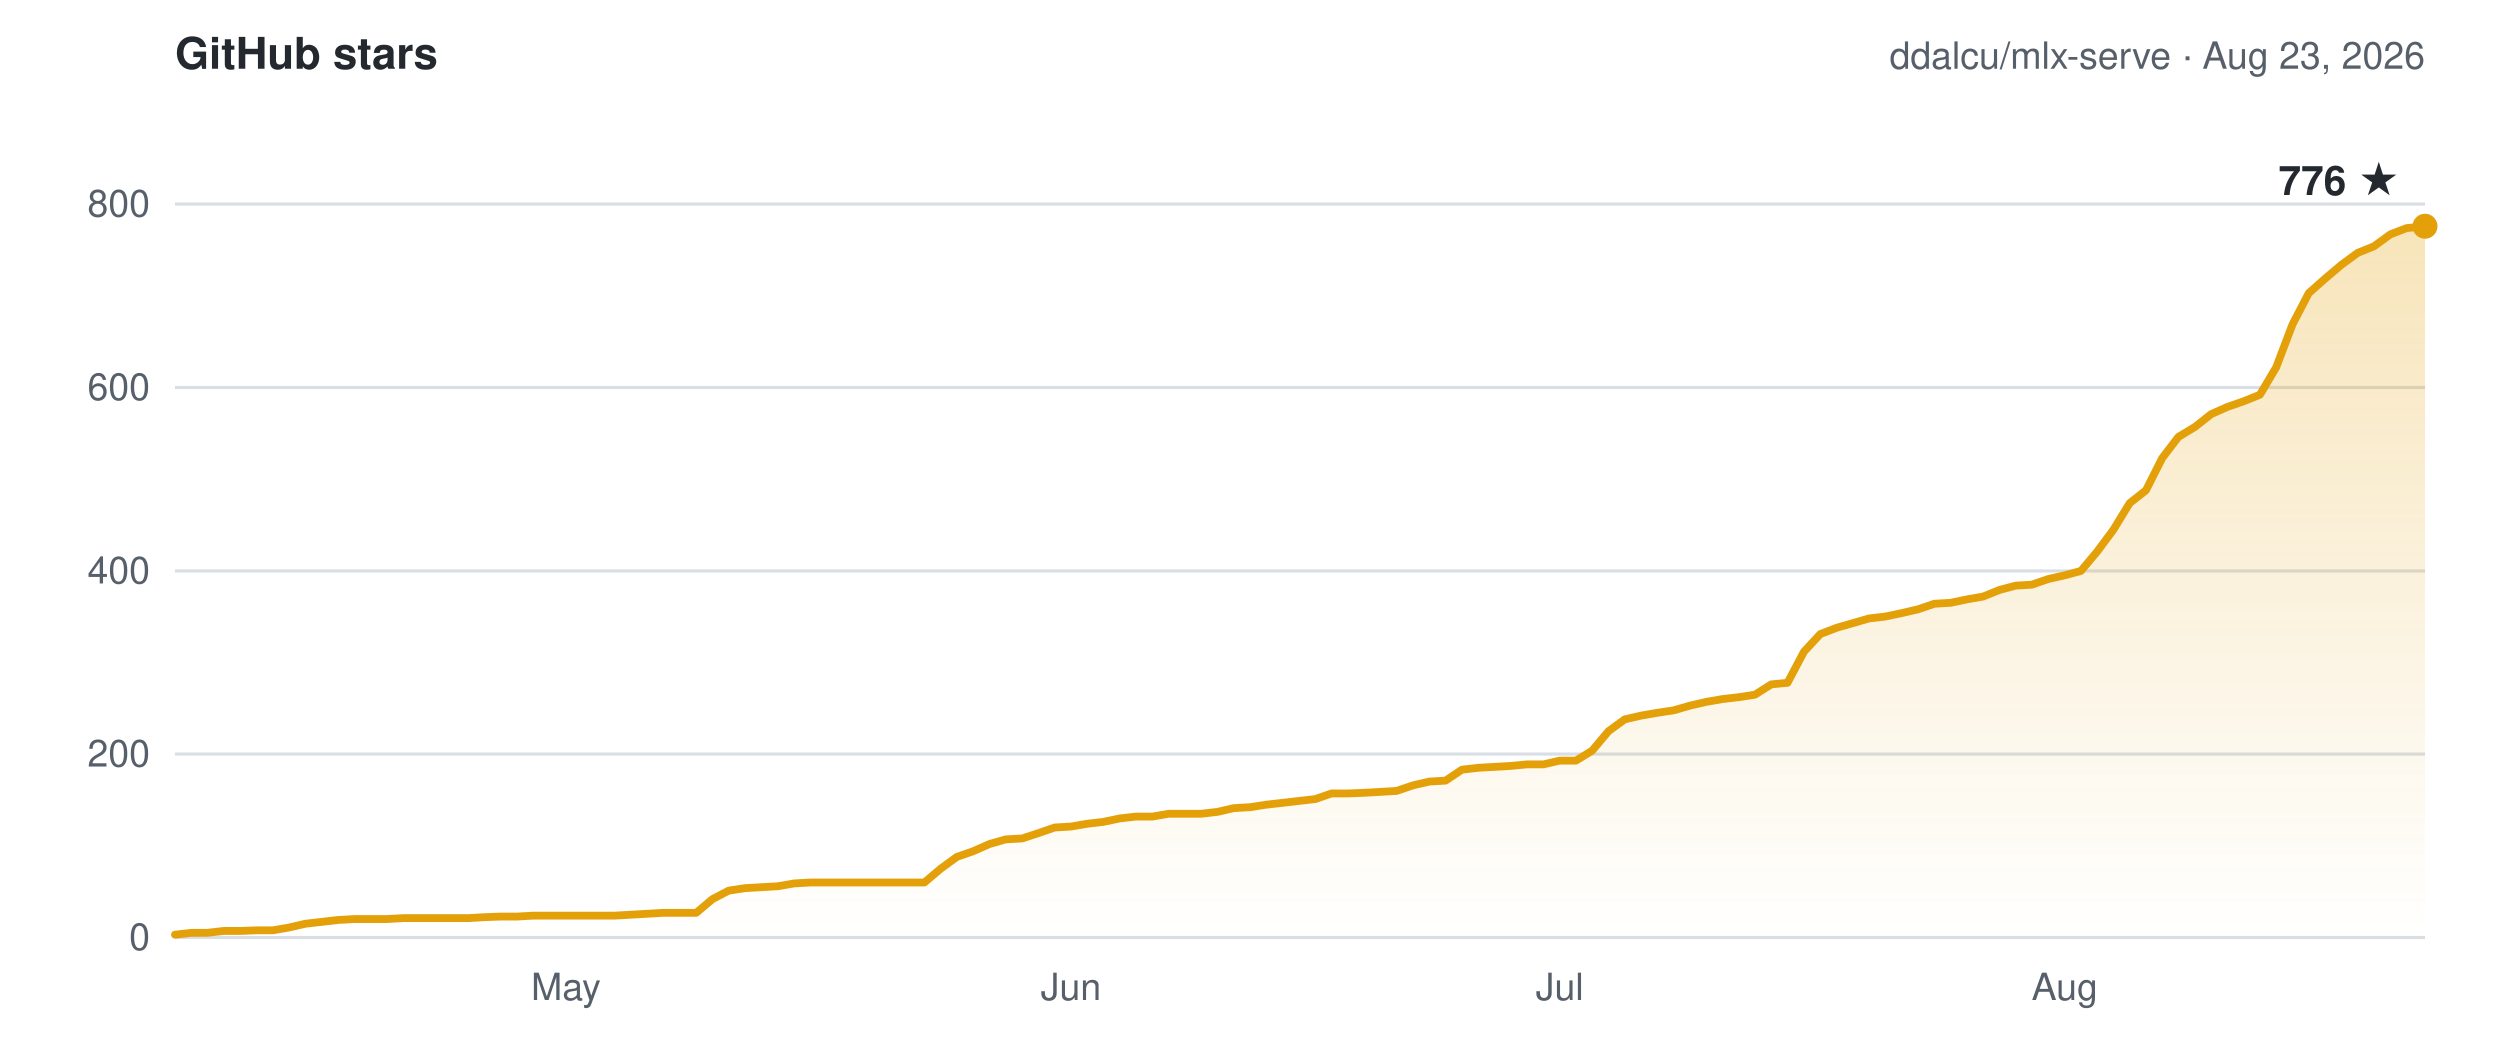
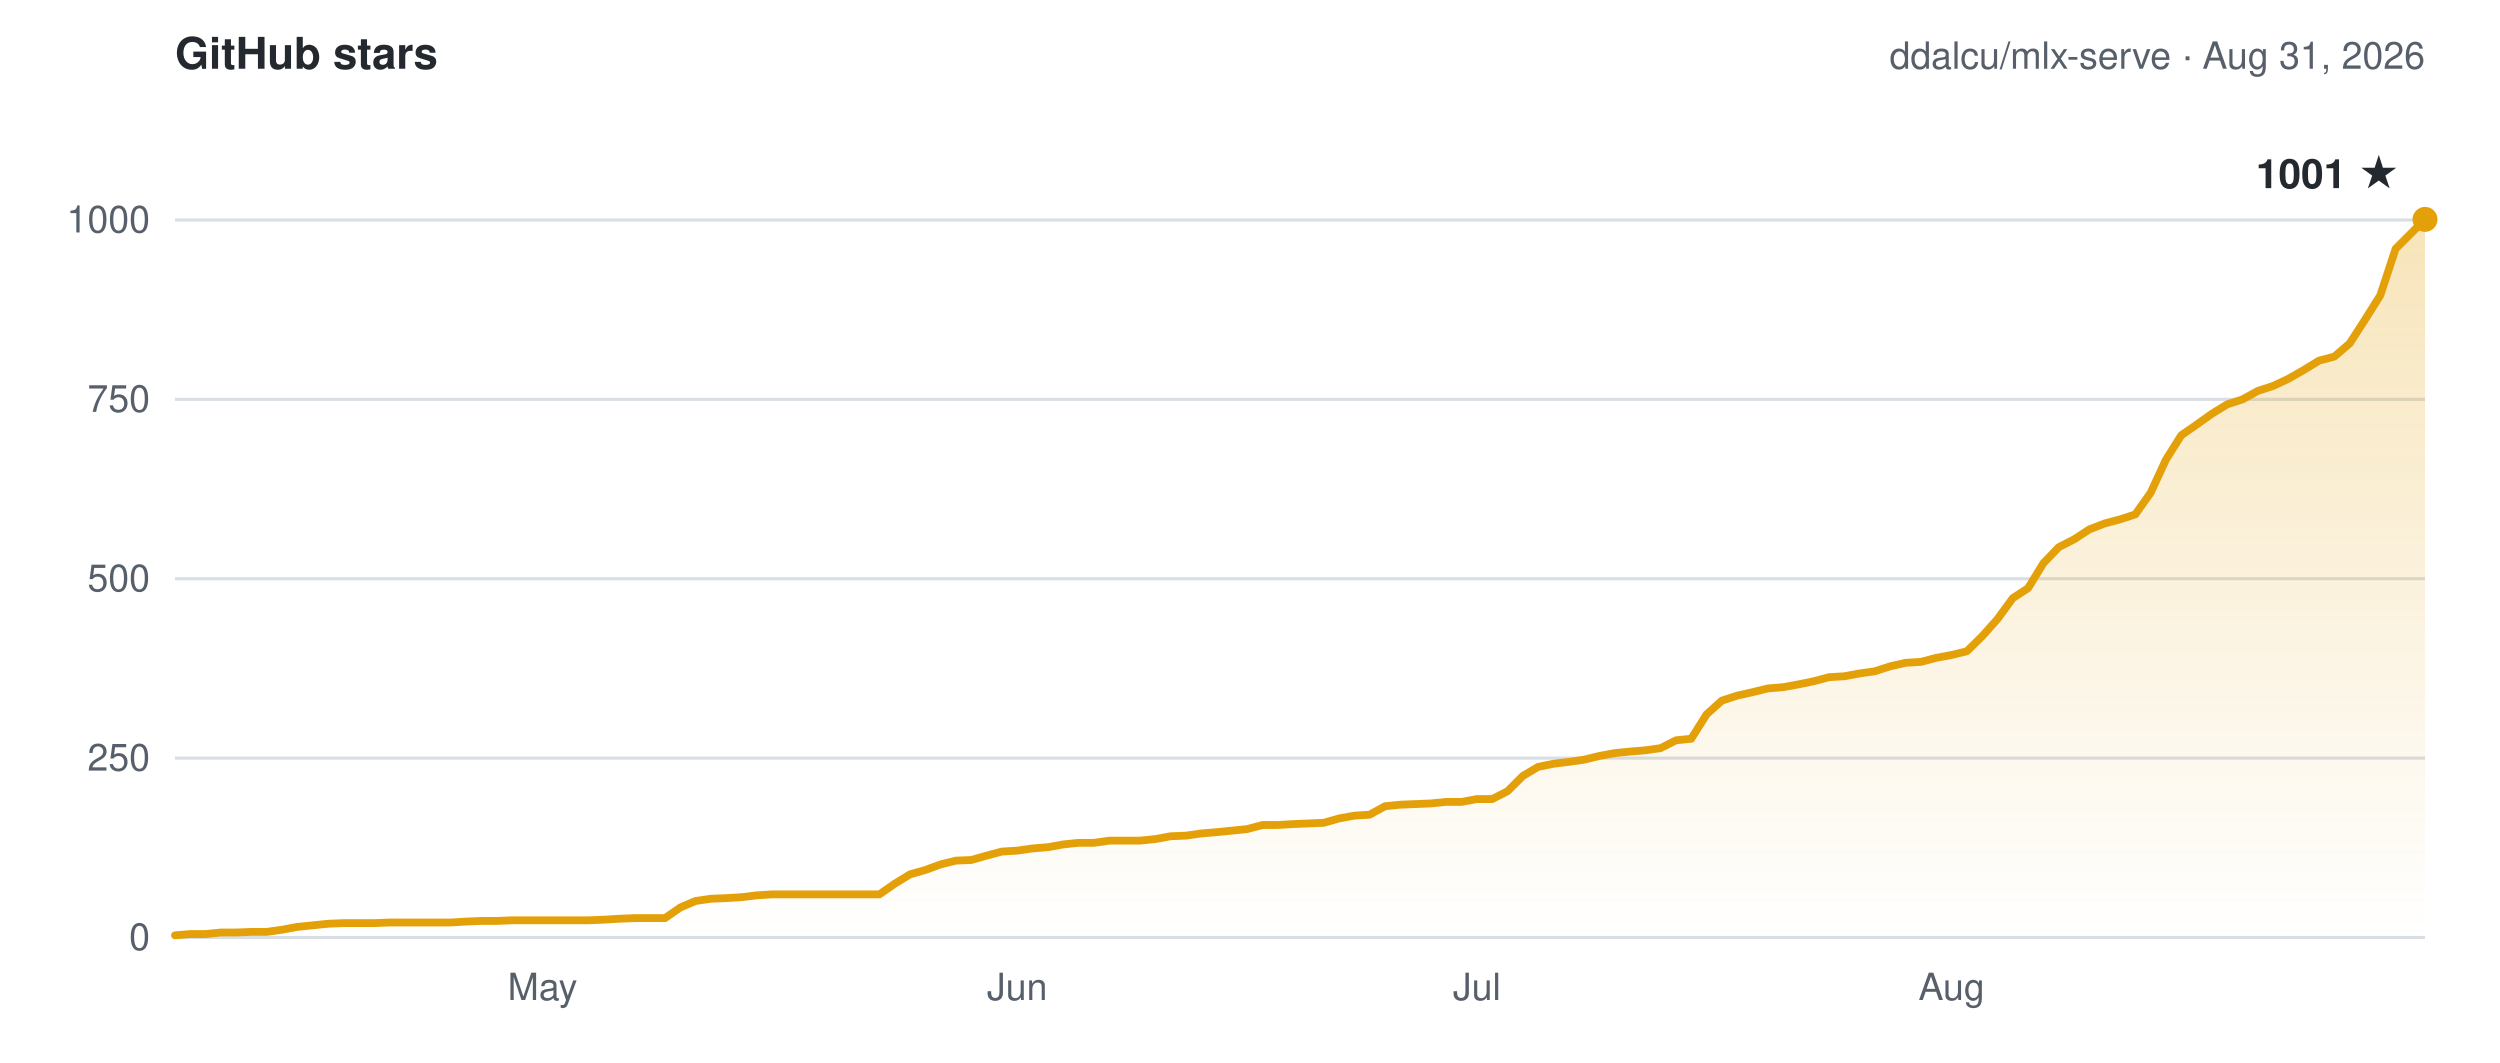
<svg xmlns="http://www.w3.org/2000/svg" viewBox="0 0 800 340" font-family="-apple-system,'Segoe UI',Helvetica,Arial,sans-serif">
  <defs>
    <linearGradient id="g" x1="0" y1="0" x2="0" y2="1">
      <stop offset="0" stop-color="#e3a008" stop-opacity="0.28" />
      <stop offset="1" stop-color="#e3a008" stop-opacity="0" />
    </linearGradient>
  </defs>
  <text x="56" y="22" font-size="14" font-weight="600" fill="#24292f">GitHub stars</text>
-   <text x="776" y="22" font-size="12" text-anchor="end" fill="#57606a">ddalcu/mlx-serve · Aug 23, 2026</text>
+   <text x="776" y="22" font-size="12" text-anchor="end" fill="#57606a">ddalcu/mlx-serve · Aug 31, 2026</text>
  <line x1="56" y1="300.0" x2="776" y2="300.0" stroke="#d8dee4" stroke-width="1" />
  <text x="48" y="304.0" font-size="12" text-anchor="end" fill="#57606a">0</text>
-   <line x1="56" y1="241.3" x2="776" y2="241.3" stroke="#d8dee4" stroke-width="1" />
-   <text x="48" y="245.3" font-size="12" text-anchor="end" fill="#57606a">200</text>
-   <line x1="56" y1="182.7" x2="776" y2="182.7" stroke="#d8dee4" stroke-width="1" />
-   <text x="48" y="186.7" font-size="12" text-anchor="end" fill="#57606a">400</text>
-   <line x1="56" y1="124.0" x2="776" y2="124.0" stroke="#d8dee4" stroke-width="1" />
-   <text x="48" y="128.0" font-size="12" text-anchor="end" fill="#57606a">600</text>
-   <line x1="56" y1="65.3" x2="776" y2="65.3" stroke="#d8dee4" stroke-width="1" />
-   <text x="48" y="69.3" font-size="12" text-anchor="end" fill="#57606a">800</text>
-   <text x="181.1" y="320" font-size="12" text-anchor="middle" fill="#57606a">May</text>
-   <text x="342.7" y="320" font-size="12" text-anchor="middle" fill="#57606a">Jun</text>
-   <text x="499.1" y="320" font-size="12" text-anchor="middle" fill="#57606a">Jul</text>
-   <text x="660.7" y="320" font-size="12" text-anchor="middle" fill="#57606a">Aug</text>
-   <polygon points="56,300.0 56.0,299.1 61.2,298.5 66.4,298.5 71.6,297.9 76.9,297.9 82.1,297.7 87.3,297.7 92.5,296.8 97.7,295.6 102.9,295.0 108.1,294.4 113.3,294.1 118.6,294.1 123.8,294.1 129.0,293.8 134.2,293.8 139.4,293.8 144.6,293.8 149.8,293.8 155.0,293.5 160.3,293.3 165.5,293.3 170.7,293.0 175.9,293.0 181.1,293.0 186.3,293.0 191.5,293.0 196.7,293.0 202.0,292.7 207.2,292.4 212.4,292.1 217.6,292.1 222.8,292.1 228.0,287.7 233.2,285.0 238.4,284.2 243.7,283.9 248.9,283.6 254.1,282.7 259.3,282.4 264.5,282.4 269.7,282.4 274.9,282.4 280.1,282.4 285.4,282.4 290.6,282.4 295.8,282.4 301.0,278.0 306.2,274.2 311.4,272.4 316.6,270.1 321.8,268.6 327.1,268.3 332.3,266.6 337.5,264.8 342.7,264.5 347.9,263.6 353.1,263.0 358.3,261.9 363.5,261.3 368.8,261.3 374.0,260.4 379.2,260.4 384.4,260.4 389.6,259.8 394.8,258.6 400.0,258.3 405.2,257.5 410.5,256.9 415.7,256.3 420.9,255.7 426.1,253.9 431.3,253.9 436.5,253.7 441.7,253.4 446.9,253.1 452.2,251.3 457.4,250.1 462.6,249.8 467.8,246.3 473.0,245.7 478.2,245.4 483.4,245.1 488.6,244.6 493.9,244.6 499.1,243.4 504.3,243.4 509.5,240.2 514.7,234.0 519.9,230.2 525.1,229.0 530.3,228.1 535.6,227.3 540.8,225.8 546.0,224.6 551.2,223.7 556.4,223.1 561.6,222.3 566.8,219.0 572.0,218.5 577.3,208.5 582.5,202.9 587.7,200.9 592.9,199.4 598.1,197.9 603.3,197.3 608.5,196.2 613.7,195.0 619.0,193.2 624.2,192.9 629.4,191.8 634.6,190.9 639.8,188.8 645.0,187.4 650.2,187.1 655.4,185.3 660.7,184.1 665.9,182.7 671.1,176.5 676.3,169.5 681.5,161.0 686.7,156.9 691.9,146.6 697.1,139.8 702.4,136.6 707.6,132.5 712.8,130.2 718.0,128.4 723.2,126.3 728.4,117.5 733.6,103.8 738.8,93.8 744.1,89.1 749.3,84.7 754.5,80.9 759.7,78.8 764.9,75.0 770.1,73.0 776.0,72.4 776.0,300.0" fill="url(#g)" />
-   <polyline points="56.0,299.1 61.2,298.5 66.4,298.5 71.6,297.9 76.9,297.9 82.1,297.7 87.3,297.7 92.5,296.8 97.7,295.6 102.9,295.0 108.1,294.4 113.3,294.1 118.6,294.1 123.8,294.1 129.0,293.8 134.2,293.8 139.4,293.8 144.6,293.8 149.8,293.8 155.0,293.5 160.3,293.3 165.5,293.3 170.7,293.0 175.9,293.0 181.1,293.0 186.3,293.0 191.5,293.0 196.7,293.0 202.0,292.7 207.2,292.4 212.4,292.1 217.6,292.1 222.8,292.1 228.0,287.7 233.2,285.0 238.4,284.2 243.7,283.9 248.9,283.6 254.1,282.7 259.3,282.4 264.5,282.4 269.7,282.4 274.9,282.4 280.1,282.4 285.4,282.4 290.6,282.4 295.8,282.4 301.0,278.0 306.2,274.2 311.4,272.4 316.6,270.1 321.8,268.6 327.1,268.3 332.3,266.6 337.5,264.8 342.7,264.5 347.9,263.6 353.1,263.0 358.3,261.9 363.5,261.3 368.8,261.3 374.0,260.4 379.2,260.4 384.4,260.4 389.6,259.8 394.8,258.6 400.0,258.3 405.2,257.5 410.5,256.9 415.7,256.3 420.9,255.7 426.1,253.9 431.3,253.9 436.5,253.7 441.7,253.4 446.9,253.1 452.2,251.3 457.4,250.1 462.6,249.8 467.8,246.3 473.0,245.7 478.2,245.4 483.4,245.1 488.6,244.6 493.9,244.6 499.1,243.4 504.3,243.4 509.5,240.2 514.7,234.0 519.9,230.2 525.1,229.0 530.3,228.1 535.6,227.3 540.8,225.8 546.0,224.6 551.2,223.7 556.4,223.1 561.6,222.3 566.8,219.0 572.0,218.5 577.3,208.5 582.5,202.9 587.7,200.9 592.9,199.4 598.1,197.9 603.3,197.3 608.5,196.2 613.7,195.0 619.0,193.2 624.2,192.9 629.4,191.8 634.6,190.9 639.8,188.8 645.0,187.4 650.2,187.1 655.4,185.3 660.7,184.1 665.9,182.7 671.1,176.5 676.3,169.5 681.5,161.0 686.7,156.9 691.9,146.6 697.1,139.8 702.4,136.6 707.6,132.5 712.8,130.2 718.0,128.4 723.2,126.3 728.4,117.5 733.6,103.8 738.8,93.8 744.1,89.1 749.3,84.7 754.5,80.9 759.7,78.8 764.9,75.0 770.1,73.0 776.0,72.4" fill="none" stroke="#e3a008" stroke-width="2.5" stroke-linejoin="round" stroke-linecap="round" />
-   <circle cx="776.0" cy="72.4" r="4" fill="#e3a008" />
-   <text x="768.0" y="62.4" font-size="13" font-weight="600" text-anchor="end" fill="#24292f">776 ★</text>
+   <line x1="56" y1="242.6" x2="776" y2="242.6" stroke="#d8dee4" stroke-width="1" />
+   <text x="48" y="246.6" font-size="12" text-anchor="end" fill="#57606a">250</text>
+   <line x1="56" y1="185.2" x2="776" y2="185.2" stroke="#d8dee4" stroke-width="1" />
+   <text x="48" y="189.2" font-size="12" text-anchor="end" fill="#57606a">500</text>
+   <line x1="56" y1="127.8" x2="776" y2="127.8" stroke="#d8dee4" stroke-width="1" />
+   <text x="48" y="131.8" font-size="12" text-anchor="end" fill="#57606a">750</text>
+   <line x1="56" y1="70.4" x2="776" y2="70.4" stroke="#d8dee4" stroke-width="1" />
+   <text x="48" y="74.4" font-size="12" text-anchor="end" fill="#57606a">1000</text>
+   <text x="173.6" y="320" font-size="12" text-anchor="middle" fill="#57606a">May</text>
+   <text x="325.5" y="320" font-size="12" text-anchor="middle" fill="#57606a">Jun</text>
+   <text x="472.6" y="320" font-size="12" text-anchor="middle" fill="#57606a">Jul</text>
+   <text x="624.5" y="320" font-size="12" text-anchor="middle" fill="#57606a">Aug</text>
+   <polygon points="56,300.0 56.0,299.3 60.9,298.9 65.8,298.9 70.7,298.4 75.6,298.4 80.5,298.2 85.4,298.2 90.3,297.5 95.2,296.6 100.1,296.1 105.0,295.6 109.9,295.4 114.8,295.4 119.7,295.4 124.6,295.2 129.5,295.2 134.4,295.2 139.3,295.2 144.2,295.2 149.1,294.9 154.0,294.7 158.9,294.7 163.8,294.5 168.7,294.5 173.6,294.5 178.5,294.5 183.4,294.5 188.3,294.5 193.2,294.3 198.1,294.0 203.0,293.8 207.9,293.8 212.8,293.8 217.7,290.4 222.6,288.3 227.5,287.6 232.4,287.4 237.3,287.1 242.2,286.5 247.1,286.2 252.0,286.2 256.9,286.2 261.8,286.2 266.7,286.2 271.6,286.2 276.5,286.2 281.4,286.2 286.3,282.8 291.2,279.8 296.1,278.4 301.0,276.6 305.9,275.4 310.8,275.2 315.7,273.8 320.6,272.5 325.5,272.2 330.4,271.5 335.4,271.1 340.3,270.2 345.2,269.7 350.1,269.7 355.0,269.0 359.9,269.0 364.8,269.0 369.7,268.5 374.6,267.6 379.5,267.4 384.4,266.7 389.3,266.3 394.2,265.8 399.1,265.3 404.0,264.0 408.9,264.0 413.8,263.7 418.7,263.5 423.6,263.3 428.5,261.9 433.4,261.0 438.3,260.7 443.2,258.0 448.1,257.5 453.0,257.3 457.9,257.1 462.8,256.6 467.7,256.6 472.6,255.7 477.5,255.7 482.4,253.2 487.3,248.3 492.2,245.4 497.1,244.4 502.0,243.8 506.9,243.1 511.8,241.9 516.7,241.0 521.6,240.5 526.5,240.1 531.4,239.4 536.3,236.9 541.2,236.4 546.1,228.6 551.0,224.2 555.9,222.6 560.8,221.5 565.7,220.3 570.6,219.9 575.5,219.0 580.4,218.0 585.3,216.7 590.2,216.4 595.1,215.5 600.0,214.8 604.9,213.2 609.8,212.1 614.7,211.8 619.6,210.5 624.5,209.6 629.4,208.4 634.3,203.6 639.2,198.1 644.1,191.4 649.0,188.2 653.9,180.2 658.8,175.1 663.7,172.6 668.6,169.4 673.5,167.5 678.4,166.2 683.3,164.6 688.2,157.7 693.1,147.1 698.0,139.3 702.9,135.9 707.8,132.4 712.7,129.4 717.6,127.8 722.5,125.1 727.4,123.5 732.3,121.2 737.2,118.4 742.1,115.4 747.0,114.1 751.9,109.9 756.8,102.3 761.7,94.5 766.6,79.6 776.0,70.2 776.0,300.0" fill="url(#g)" />
+   <polyline points="56.0,299.3 60.9,298.9 65.8,298.9 70.7,298.4 75.6,298.4 80.5,298.2 85.4,298.2 90.3,297.5 95.2,296.6 100.1,296.1 105.0,295.6 109.9,295.4 114.8,295.4 119.7,295.4 124.6,295.2 129.5,295.2 134.4,295.2 139.3,295.2 144.2,295.2 149.1,294.9 154.0,294.7 158.9,294.7 163.8,294.5 168.7,294.5 173.6,294.5 178.5,294.5 183.4,294.5 188.3,294.5 193.2,294.3 198.1,294.0 203.0,293.8 207.9,293.8 212.8,293.8 217.7,290.4 222.6,288.3 227.5,287.6 232.4,287.4 237.3,287.1 242.2,286.5 247.1,286.2 252.0,286.2 256.9,286.2 261.8,286.2 266.7,286.2 271.6,286.2 276.5,286.2 281.4,286.2 286.3,282.8 291.2,279.8 296.1,278.4 301.0,276.6 305.9,275.4 310.8,275.2 315.7,273.8 320.6,272.5 325.5,272.2 330.4,271.5 335.4,271.1 340.3,270.2 345.2,269.7 350.1,269.7 355.0,269.0 359.9,269.0 364.8,269.0 369.7,268.5 374.6,267.6 379.5,267.4 384.4,266.7 389.3,266.3 394.2,265.8 399.1,265.3 404.0,264.0 408.9,264.0 413.8,263.7 418.7,263.5 423.6,263.3 428.5,261.9 433.4,261.0 438.3,260.7 443.2,258.0 448.1,257.5 453.0,257.3 457.9,257.1 462.8,256.6 467.7,256.6 472.6,255.7 477.5,255.7 482.4,253.2 487.3,248.3 492.2,245.4 497.1,244.4 502.0,243.8 506.9,243.1 511.8,241.9 516.7,241.0 521.6,240.5 526.5,240.1 531.4,239.4 536.3,236.9 541.2,236.4 546.1,228.6 551.0,224.2 555.9,222.6 560.8,221.5 565.7,220.3 570.6,219.9 575.5,219.0 580.4,218.0 585.3,216.7 590.2,216.4 595.1,215.5 600.0,214.8 604.9,213.2 609.8,212.1 614.7,211.8 619.6,210.5 624.5,209.6 629.4,208.4 634.3,203.6 639.2,198.1 644.1,191.4 649.0,188.2 653.9,180.2 658.8,175.1 663.7,172.6 668.6,169.4 673.5,167.5 678.4,166.2 683.3,164.6 688.2,157.7 693.1,147.1 698.0,139.3 702.9,135.9 707.8,132.4 712.7,129.4 717.6,127.8 722.5,125.1 727.4,123.5 732.3,121.2 737.2,118.4 742.1,115.4 747.0,114.1 751.9,109.9 756.8,102.3 761.7,94.5 766.6,79.6 776.0,70.2" fill="none" stroke="#e3a008" stroke-width="2.5" stroke-linejoin="round" stroke-linecap="round" />
+   <circle cx="776.0" cy="70.2" r="4" fill="#e3a008" />
+   <text x="768.0" y="60.2" font-size="13" font-weight="600" text-anchor="end" fill="#24292f">1001 ★</text>
</svg>
